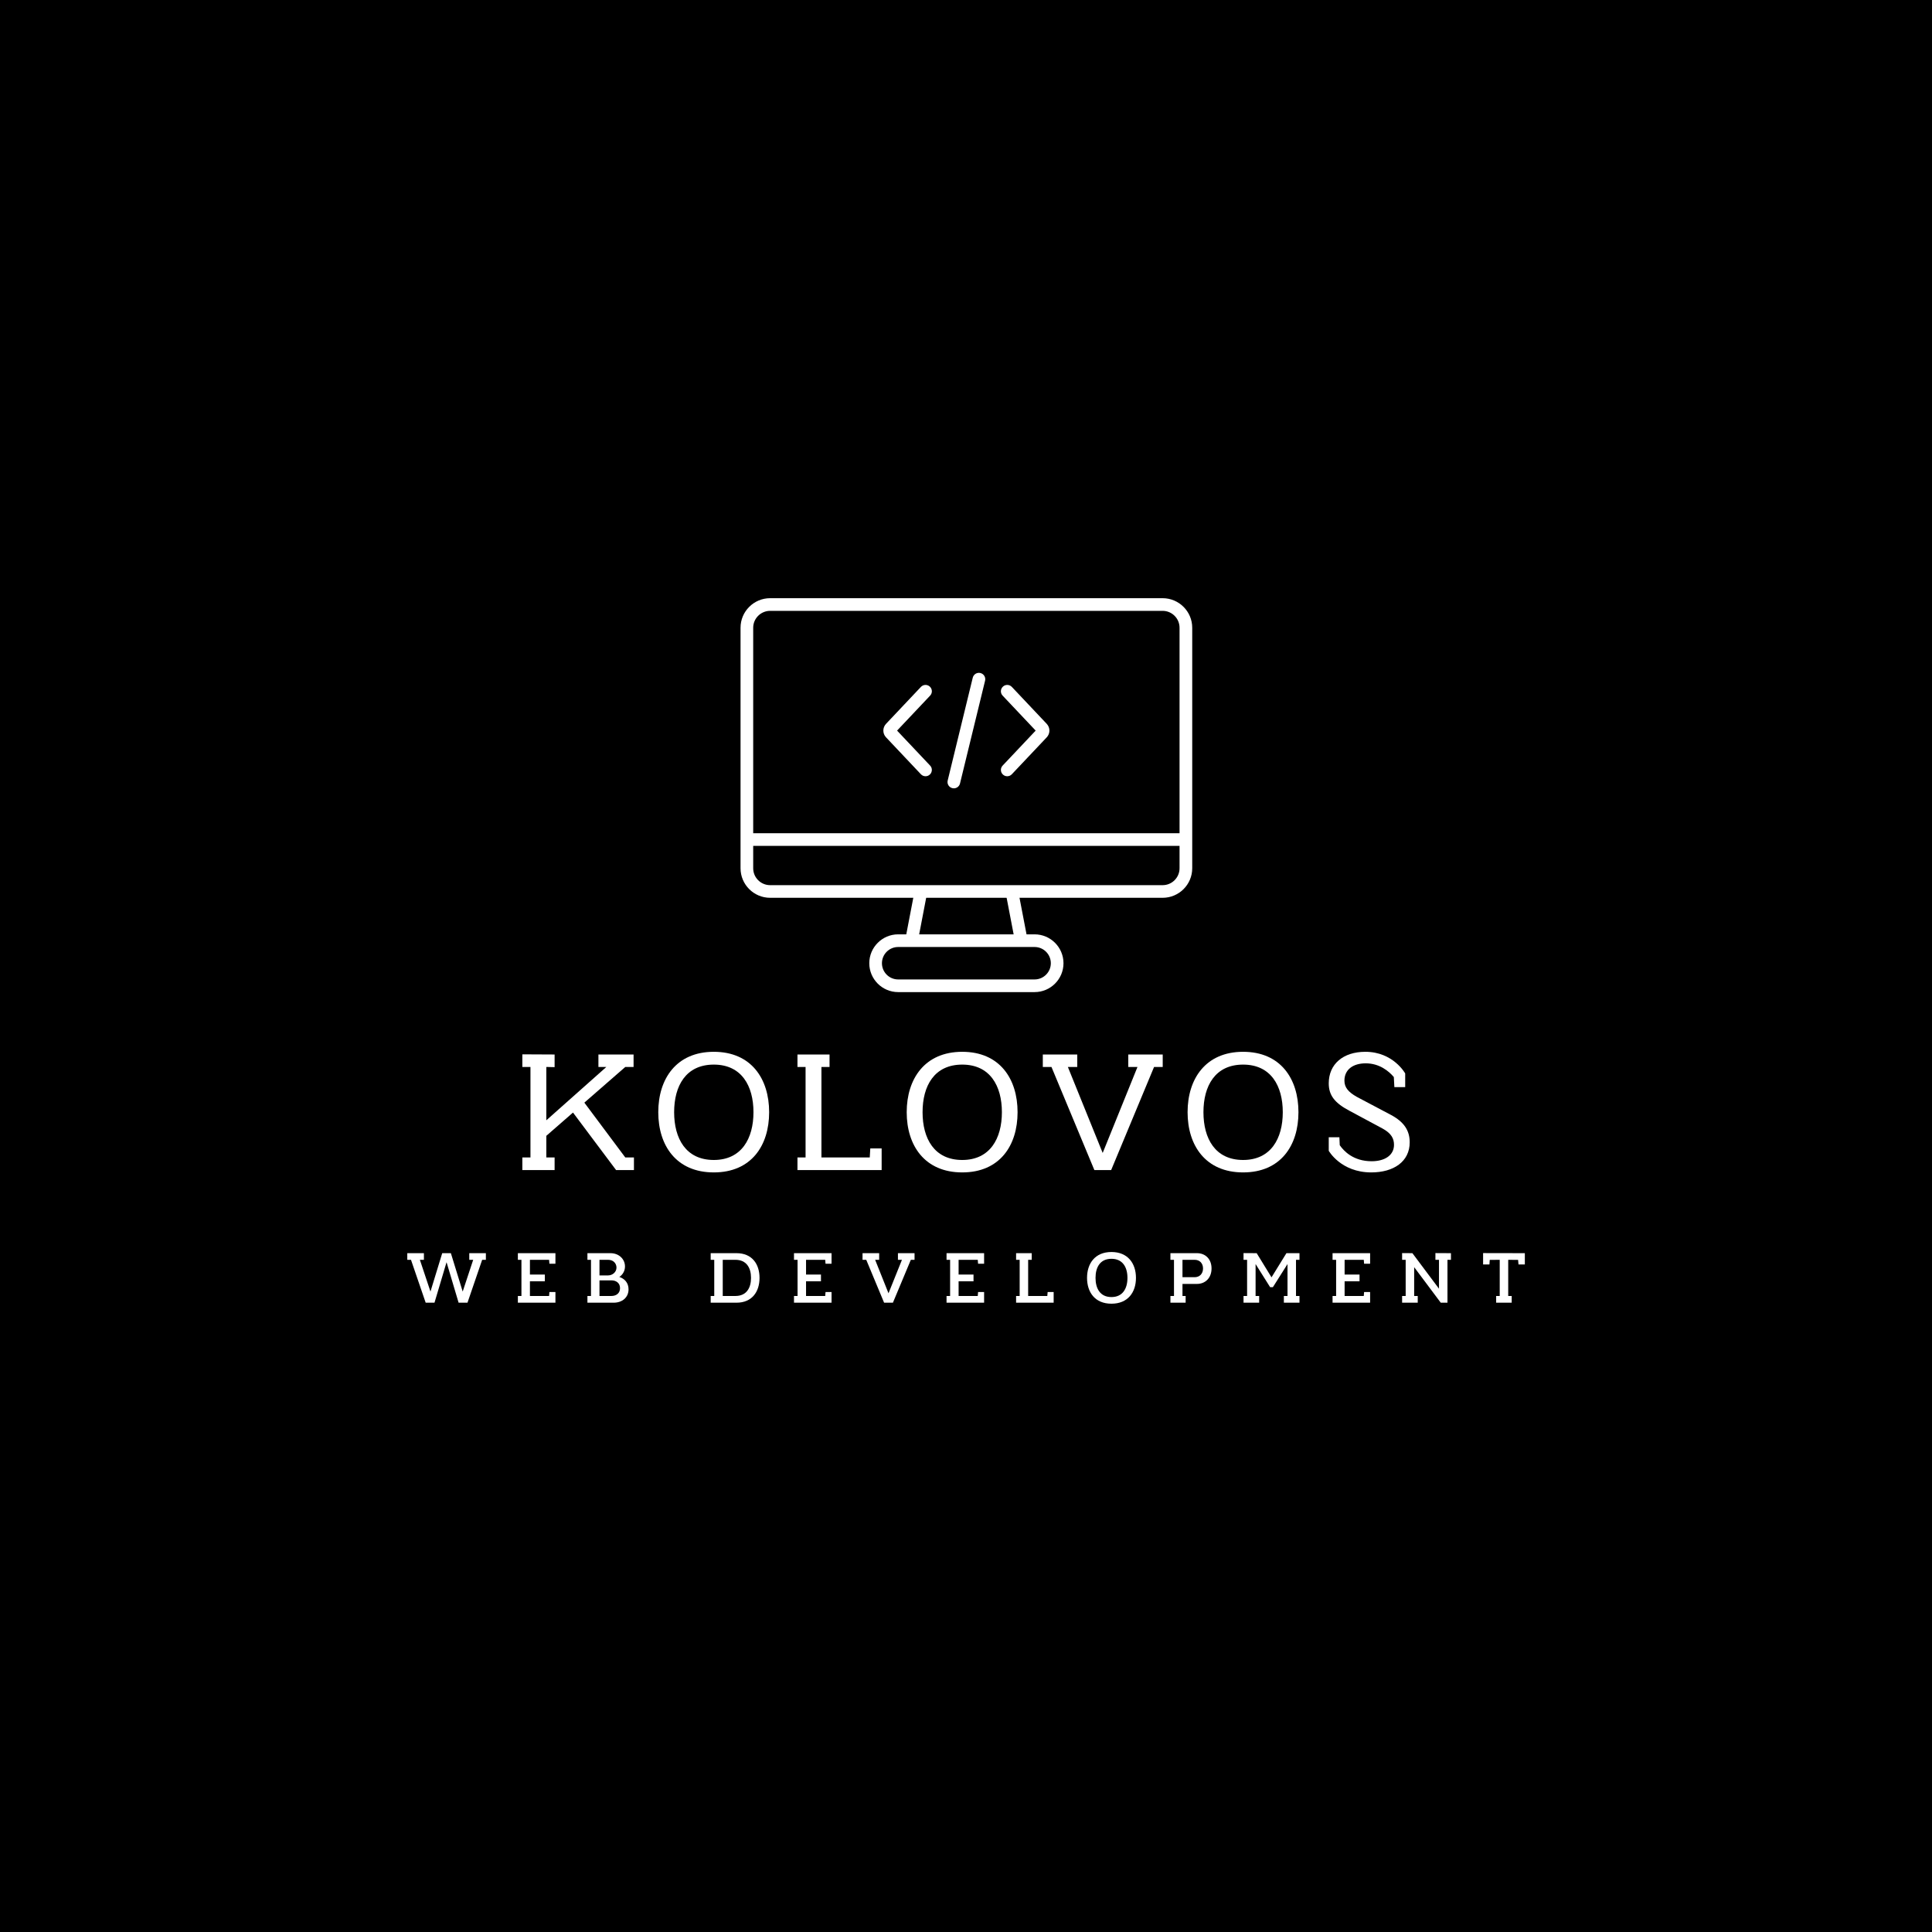
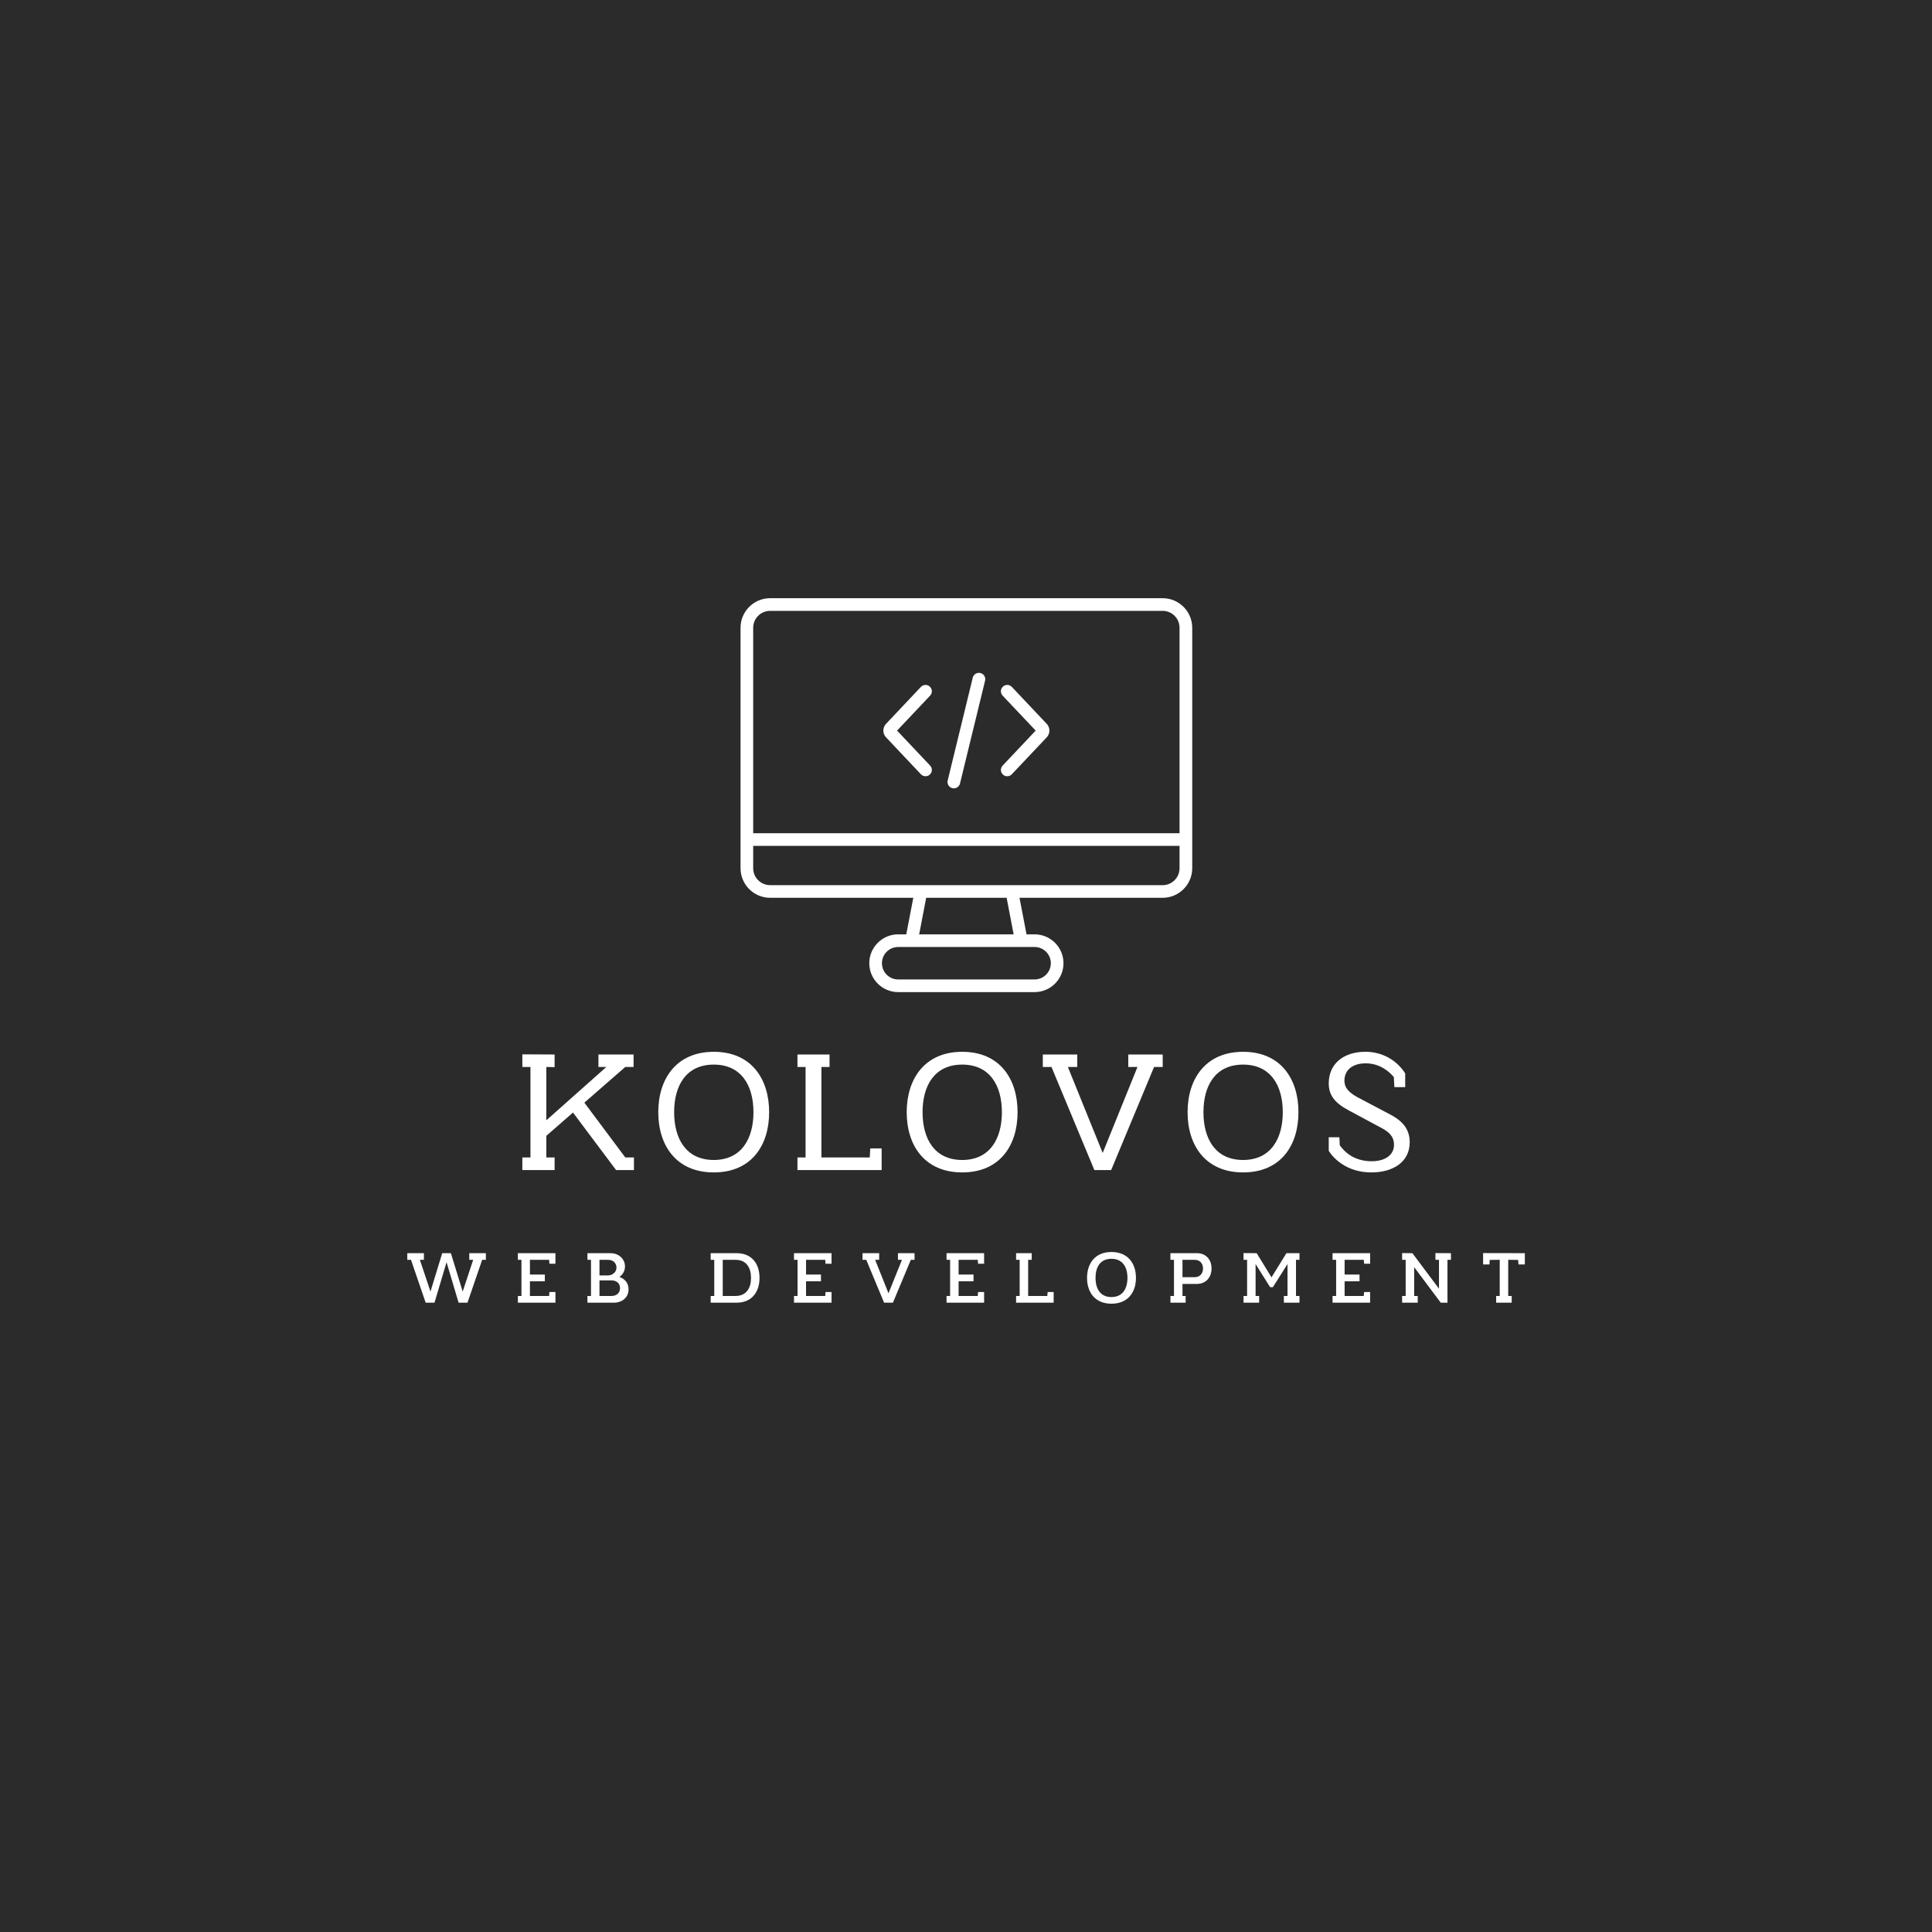
<svg xmlns="http://www.w3.org/2000/svg" width="500" zoomAndPan="magnify" viewBox="0 0 375 375" height="500" preserveAspectRatio="xMidYMid meet" version="1.0">
  <defs>
    <g />
    <clipPath id="41a9fd9264">
      <path d="M 143.637 116.148 L 231.387 116.148 L 231.387 175 L 143.637 175 Z M 143.637 116.148 " clip-rule="nonzero" />
    </clipPath>
    <clipPath id="b24e8a3b7f">
      <path d="M 168 181 L 207 181 L 207 192.648 L 168 192.648 Z M 168 181 " clip-rule="nonzero" />
    </clipPath>
  </defs>
  <rect x="-37.5" width="450" fill="#ffffff" y="-37.5" height="450" fill-opacity="1" />
  <rect x="-37.5" width="450" fill="#ffffff" y="-37.5" height="450" fill-opacity="1" />
-   <rect x="-37.5" width="450" fill="#000000" y="-37.5" height="450" fill-opacity="1" />
+   <rect x="-37.5" width="450" fill="#2b2b2b" y="-37.5" height="450" fill-opacity="1" />
  <g clip-path="url(#41a9fd9264)">
    <path fill="#ffffff" d="M 149.48 118.566 C 147.672 118.566 146.195 120.039 146.195 121.844 L 146.195 168.527 C 146.195 170.34 147.672 171.809 149.48 171.809 L 225.668 171.809 C 227.477 171.809 228.949 170.34 228.949 168.527 L 228.949 121.844 C 228.949 120.039 227.477 118.566 225.668 118.566 Z M 225.668 174.262 L 149.48 174.262 C 146.316 174.262 143.738 171.691 143.738 168.527 L 143.738 121.844 C 143.738 118.684 146.316 116.109 149.48 116.109 L 225.668 116.109 C 228.832 116.109 231.41 118.684 231.41 121.844 L 231.41 168.527 C 231.41 171.691 228.832 174.262 225.668 174.262 " fill-opacity="1" fill-rule="nonzero" />
  </g>
  <path fill="#ffffff" d="M 230.18 164.184 L 144.969 164.184 L 144.969 161.73 L 230.18 161.73 L 230.18 164.184 " fill-opacity="1" fill-rule="nonzero" />
  <path fill="#ffffff" d="M 178.129 182.816 L 175.715 182.355 L 177.551 172.805 L 179.961 173.266 L 178.129 182.816 " fill-opacity="1" fill-rule="nonzero" />
  <path fill="#ffffff" d="M 197.027 182.816 L 195.195 173.266 L 197.605 172.805 L 199.441 182.355 L 197.027 182.816 " fill-opacity="1" fill-rule="nonzero" />
  <g clip-path="url(#b24e8a3b7f)">
    <path fill="#ffffff" d="M 174.332 183.812 C 172.594 183.812 171.184 185.223 171.184 186.961 C 171.184 188.695 172.594 190.109 174.332 190.109 L 200.812 190.109 C 202.551 190.109 203.965 188.695 203.965 186.961 C 203.965 185.223 202.551 183.812 200.812 183.812 Z M 200.812 192.566 L 174.332 192.566 C 171.242 192.566 168.727 190.055 168.727 186.961 C 168.727 183.871 171.242 181.355 174.332 181.355 L 200.812 181.355 C 203.906 181.355 206.422 183.871 206.422 186.961 C 206.422 190.055 203.906 192.566 200.812 192.566 " fill-opacity="1" fill-rule="nonzero" />
  </g>
  <path fill="#ffffff" d="M 179.645 150.668 C 179.32 150.668 179 150.543 178.758 150.293 C 178.73 150.262 173.543 144.77 171.977 143.113 C 171.285 142.383 171.285 141.234 171.977 140.5 L 178.75 133.328 C 179.219 132.836 179.992 132.809 180.488 133.281 C 180.98 133.746 181.008 134.523 180.539 135.016 L 174.121 141.809 C 175.98 143.777 180.449 148.504 180.535 148.598 C 181 149.086 180.98 149.863 180.492 150.328 C 180.254 150.559 179.949 150.668 179.645 150.668 " fill-opacity="1" fill-rule="nonzero" />
  <path fill="#ffffff" d="M 201.379 142.184 L 201.395 142.184 Z M 195.504 150.668 C 195.195 150.668 194.895 150.559 194.656 150.328 C 194.164 149.863 194.145 149.086 194.613 148.598 C 194.699 148.504 199.168 143.77 201.023 141.809 L 194.605 135.016 C 194.141 134.523 194.164 133.746 194.66 133.281 C 195.152 132.809 195.926 132.836 196.398 133.328 L 203.172 140.5 C 203.863 141.234 203.863 142.383 203.172 143.113 C 201.605 144.77 196.418 150.262 196.387 150.293 C 196.148 150.543 195.824 150.668 195.504 150.668 " fill-opacity="1" fill-rule="nonzero" />
  <path fill="#ffffff" d="M 185.145 153.016 C 185.047 153.016 184.949 153.004 184.852 152.98 C 184.188 152.82 183.785 152.156 183.945 151.5 L 188.812 131.535 C 188.977 130.879 189.637 130.469 190.297 130.633 C 190.957 130.797 191.363 131.457 191.203 132.121 L 186.336 152.078 C 186.199 152.641 185.695 153.016 185.145 153.016 " fill-opacity="1" fill-rule="nonzero" />
  <g fill="#ffffff" fill-opacity="1">
    <g transform="translate(100.1958, 227.1113)">
      <g>
        <path d="M 15.957 -22.434 L 15.957 -20.016 L 17.496 -20.016 L 5.844 -9.66 L 5.844 -20.016 L 7.453 -19.98 L 7.453 -22.434 L 1.191 -22.465 L 1.191 -20.016 L 2.766 -20.016 L 2.766 -2.449 L 1.191 -2.449 L 1.191 0 L 7.453 0 L 7.453 -2.449 L 5.844 -2.449 L 5.844 -6.648 L 11.023 -11.164 L 19.387 0 L 22.852 0 L 22.852 -2.449 L 21.172 -2.449 L 13.227 -13.09 L 21.172 -20.016 L 22.781 -20.016 L 22.781 -22.434 Z M 15.957 -22.434 " />
      </g>
    </g>
  </g>
  <g fill="#ffffff" fill-opacity="1">
    <g transform="translate(125.9155, 227.1113)">
      <g>
        <path d="M 12.633 -20.473 C 18.023 -20.473 20.332 -16.344 20.332 -11.234 C 20.332 -6.125 18.023 -1.961 12.633 -1.961 C 7.207 -1.961 4.934 -6.125 4.934 -11.234 C 4.934 -16.344 7.207 -20.473 12.633 -20.473 Z M 12.633 -22.957 C 5.355 -22.957 1.855 -17.707 1.855 -11.234 C 1.855 -4.758 5.355 0.453 12.633 0.453 C 19.914 0.453 23.375 -4.758 23.375 -11.234 C 23.375 -17.707 19.914 -22.957 12.633 -22.957 Z M 12.633 -22.957 " />
      </g>
    </g>
  </g>
  <g fill="#ffffff" fill-opacity="1">
    <g transform="translate(153.5247, 227.1113)">
      <g>
        <path d="M 1.262 -22.434 L 1.262 -20.016 L 2.836 -20.016 L 2.836 -2.449 L 1.262 -2.449 L 1.262 0 L 17.602 0 L 17.602 -4.199 L 15.398 -4.199 L 15.293 -2.449 L 5.914 -2.449 L 5.914 -20.016 L 7.488 -20.016 L 7.488 -22.434 Z M 1.262 -22.434 " />
      </g>
    </g>
  </g>
  <g fill="#ffffff" fill-opacity="1">
    <g transform="translate(174.1356, 227.1113)">
      <g>
        <path d="M 12.633 -20.473 C 18.023 -20.473 20.332 -16.344 20.332 -11.234 C 20.332 -6.125 18.023 -1.961 12.633 -1.961 C 7.207 -1.961 4.934 -6.125 4.934 -11.234 C 4.934 -16.344 7.207 -20.473 12.633 -20.473 Z M 12.633 -22.957 C 5.355 -22.957 1.855 -17.707 1.855 -11.234 C 1.855 -4.758 5.355 0.453 12.633 0.453 C 19.914 0.453 23.375 -4.758 23.375 -11.234 C 23.375 -17.707 19.914 -22.957 12.633 -22.957 Z M 12.633 -22.957 " />
      </g>
    </g>
  </g>
  <g fill="#ffffff" fill-opacity="1">
    <g transform="translate(201.7449, 227.1113)">
      <g>
        <path d="M 0.664 -22.434 L 0.664 -20.016 L 2.344 -20.016 L 10.672 0 L 13.93 0 L 22.258 -20.016 L 23.938 -20.016 L 23.938 -22.434 L 17.254 -22.434 L 17.254 -20.016 L 19.039 -20.016 L 12.285 -3.324 L 5.527 -20.016 L 7.348 -20.016 L 7.348 -22.434 Z M 0.664 -22.434 " />
      </g>
    </g>
  </g>
  <g fill="#ffffff" fill-opacity="1">
    <g transform="translate(228.6543, 227.1113)">
      <g>
        <path d="M 12.633 -20.473 C 18.023 -20.473 20.332 -16.344 20.332 -11.234 C 20.332 -6.125 18.023 -1.961 12.633 -1.961 C 7.207 -1.961 4.934 -6.125 4.934 -11.234 C 4.934 -16.344 7.207 -20.473 12.633 -20.473 Z M 12.633 -22.957 C 5.355 -22.957 1.855 -17.707 1.855 -11.234 C 1.855 -4.758 5.355 0.453 12.633 0.453 C 19.914 0.453 23.375 -4.758 23.375 -11.234 C 23.375 -17.707 19.914 -22.957 12.633 -22.957 Z M 12.633 -22.957 " />
      </g>
    </g>
  </g>
  <g fill="#ffffff" fill-opacity="1">
    <g transform="translate(256.2636, 227.1113)">
      <g>
        <path d="M 16.484 -16.098 L 16.484 -18.758 C 16.484 -18.758 14.172 -22.957 8.75 -22.957 C 4.445 -22.957 1.645 -20.578 1.645 -16.832 C 1.645 -14.488 2.836 -13.02 5.598 -11.547 L 12.109 -8.051 C 13.824 -7.105 14.312 -6.09 14.312 -4.898 C 14.312 -2.906 12.562 -1.715 9.973 -1.715 C 6.402 -1.715 4.551 -3.711 3.781 -4.828 L 3.711 -6.367 L 1.645 -6.367 L 1.645 -3.746 C 1.645 -3.746 3.988 0.453 9.902 0.453 C 14.242 0.453 17.359 -1.645 17.359 -5.391 C 17.359 -7.664 16.273 -9.344 13.719 -10.707 L 7.035 -14.242 C 5.461 -15.152 4.688 -16.027 4.688 -17.359 C 4.688 -19.457 6.301 -20.719 8.82 -20.719 C 11.512 -20.719 13.332 -19.176 14.277 -18.059 L 14.383 -16.098 Z M 16.484 -16.098 " />
      </g>
    </g>
  </g>
  <g fill="#ffffff" fill-opacity="1">
    <g transform="translate(78.76875, 252.8527)">
      <g>
        <path d="M 0.285 -9.613 L 0.285 -8.324 L 1.004 -8.324 L 3.855 0 L 5.566 0 L 7.906 -7.859 L 10.246 0 L 11.969 0 L 14.82 -8.324 L 15.539 -8.324 L 15.539 -9.613 L 12.316 -9.613 L 12.316 -8.324 L 13.078 -8.324 L 11.039 -2.16 L 8.746 -9.613 L 7.066 -9.613 L 4.785 -2.16 L 2.73 -8.324 L 3.512 -8.324 L 3.512 -9.613 Z M 0.285 -9.613 " />
      </g>
    </g>
  </g>
  <g fill="#ffffff" fill-opacity="1">
    <g transform="translate(100.0387, 252.8527)">
      <g>
        <path d="M 0.48 -9.613 L 0.48 -8.324 L 1.172 -8.324 L 1.172 -1.305 L 0.48 -1.305 L 0.48 0 L 7.77 0 L 7.77 -2.07 L 6.602 -2.07 L 6.539 -1.305 L 2.82 -1.305 L 2.82 -4.156 L 5.715 -4.156 L 5.715 -5.461 L 2.82 -5.461 L 2.82 -8.324 L 6.539 -8.324 L 6.602 -7.559 L 7.77 -7.559 L 7.77 -9.613 Z M 0.48 -9.613 " />
      </g>
    </g>
  </g>
  <g fill="#ffffff" fill-opacity="1">
    <g transform="translate(113.5387, 252.8527)">
      <g>
        <path d="M 2.82 -1.305 L 2.82 -4.336 L 5.129 -4.336 C 6.09 -4.336 6.809 -3.797 6.809 -2.82 C 6.809 -1.844 6.09 -1.305 5.129 -1.305 Z M 0.48 -9.613 L 0.48 -8.324 L 1.172 -8.324 L 1.172 -1.305 L 0.48 -1.305 L 0.48 0 L 5.578 0 C 7.23 0 8.461 -1.02 8.461 -2.594 C 8.461 -3.855 7.695 -4.664 6.676 -4.996 C 7.336 -5.445 7.77 -6.164 7.77 -7.035 C 7.77 -8.461 6.602 -9.613 4.949 -9.613 Z M 2.82 -5.297 L 2.82 -8.324 L 4.5 -8.324 C 5.535 -8.324 6.121 -7.605 6.121 -6.809 C 6.121 -5.941 5.34 -5.297 4.5 -5.297 Z M 2.82 -5.297 " />
      </g>
    </g>
  </g>
  <g fill="#ffffff" fill-opacity="1">
    <g transform="translate(127.8637, 252.8527)">
      <g />
    </g>
  </g>
  <g fill="#ffffff" fill-opacity="1">
    <g transform="translate(137.4637, 252.8527)">
      <g>
        <path d="M 5.281 -8.324 C 7.441 -8.324 8.309 -6.75 8.309 -4.816 C 8.309 -2.879 7.441 -1.305 5.281 -1.305 L 2.82 -1.305 L 2.82 -8.324 Z M 0.48 -9.613 L 0.48 -8.324 L 1.172 -8.324 L 1.172 -1.305 L 0.48 -1.305 L 0.48 0 L 5.488 0 C 8.535 0 9.961 -2.16 9.961 -4.816 C 9.961 -7.469 8.535 -9.613 5.488 -9.613 Z M 0.48 -9.613 " />
      </g>
    </g>
  </g>
  <g fill="#ffffff" fill-opacity="1">
    <g transform="translate(153.6337, 252.8527)">
      <g>
        <path d="M 0.48 -9.613 L 0.48 -8.324 L 1.172 -8.324 L 1.172 -1.305 L 0.48 -1.305 L 0.48 0 L 7.77 0 L 7.77 -2.07 L 6.602 -2.07 L 6.539 -1.305 L 2.82 -1.305 L 2.82 -4.156 L 5.715 -4.156 L 5.715 -5.461 L 2.82 -5.461 L 2.82 -8.324 L 6.539 -8.324 L 6.602 -7.559 L 7.77 -7.559 L 7.77 -9.613 Z M 0.48 -9.613 " />
      </g>
    </g>
  </g>
  <g fill="#ffffff" fill-opacity="1">
    <g transform="translate(167.1337, 252.8527)">
      <g>
        <path d="M 0.285 -9.613 L 0.285 -8.324 L 1.004 -8.324 L 4.469 0 L 6.18 0 L 9.66 -8.324 L 10.379 -8.324 L 10.379 -9.613 L 7.156 -9.613 L 7.156 -8.324 L 7.934 -8.324 L 5.324 -1.828 L 2.73 -8.324 L 3.512 -8.324 L 3.512 -9.613 Z M 0.285 -9.613 " />
      </g>
    </g>
  </g>
  <g fill="#ffffff" fill-opacity="1">
    <g transform="translate(183.2437, 252.8527)">
      <g>
        <path d="M 0.48 -9.613 L 0.48 -8.324 L 1.172 -8.324 L 1.172 -1.305 L 0.48 -1.305 L 0.48 0 L 7.77 0 L 7.77 -2.07 L 6.602 -2.07 L 6.539 -1.305 L 2.82 -1.305 L 2.82 -4.156 L 5.715 -4.156 L 5.715 -5.461 L 2.82 -5.461 L 2.82 -8.324 L 6.539 -8.324 L 6.602 -7.559 L 7.77 -7.559 L 7.77 -9.613 Z M 0.48 -9.613 " />
      </g>
    </g>
  </g>
  <g fill="#ffffff" fill-opacity="1">
    <g transform="translate(196.7437, 252.8527)">
      <g>
        <path d="M 0.48 -9.613 L 0.48 -8.324 L 1.172 -8.324 L 1.172 -1.305 L 0.48 -1.305 L 0.48 0 L 7.77 0 L 7.77 -2.07 L 6.602 -2.07 L 6.539 -1.305 L 2.82 -1.305 L 2.82 -8.324 L 3.512 -8.324 L 3.512 -9.613 Z M 0.48 -9.613 " />
      </g>
    </g>
  </g>
  <g fill="#ffffff" fill-opacity="1">
    <g transform="translate(210.2437, 252.8527)">
      <g>
        <path d="M 5.488 -8.52 C 7.68 -8.52 8.594 -6.871 8.594 -4.816 C 8.594 -2.762 7.68 -1.094 5.488 -1.094 C 3.285 -1.094 2.398 -2.762 2.398 -4.816 C 2.398 -6.871 3.285 -8.52 5.488 -8.52 Z M 5.488 -9.84 C 2.281 -9.84 0.75 -7.59 0.75 -4.816 C 0.75 -2.039 2.281 0.195 5.488 0.195 C 8.699 0.195 10.246 -2.039 10.246 -4.816 C 10.246 -7.59 8.699 -9.84 5.488 -9.84 Z M 5.488 -9.84 " />
      </g>
    </g>
  </g>
  <g fill="#ffffff" fill-opacity="1">
    <g transform="translate(226.6987, 252.8527)">
      <g>
        <path d="M 3.434 0 L 3.434 -1.305 L 2.82 -1.305 L 2.82 -3.645 L 5.641 -3.645 C 7.215 -3.645 8.461 -4.77 8.461 -6.645 C 8.461 -8.52 7.215 -9.613 5.641 -9.613 L 0.48 -9.613 L 0.48 -8.324 L 1.172 -8.324 L 1.172 -1.305 L 0.48 -1.305 L 0.48 0 Z M 2.82 -4.949 L 2.82 -8.324 L 5.191 -8.324 C 6.164 -8.324 6.809 -7.648 6.809 -6.645 C 6.809 -5.625 6.148 -4.949 5.191 -4.949 Z M 2.82 -4.949 " />
      </g>
    </g>
  </g>
  <g fill="#ffffff" fill-opacity="1">
    <g transform="translate(240.8887, 252.8527)">
      <g>
        <path d="M 3.031 -9.613 L 0.48 -9.629 L 0.48 -8.324 L 1.172 -8.324 L 1.172 -1.305 L 0.48 -1.305 L 0.48 0 L 3.512 0 L 3.512 -1.305 L 2.82 -1.305 L 2.82 -7.5 L 5.641 -3.016 L 6.18 -3.016 L 9.016 -7.5 L 9.016 -1.305 L 8.309 -1.305 L 8.309 0 L 11.34 0 L 11.34 -1.305 L 10.664 -1.305 L 10.664 -8.324 L 11.34 -8.324 L 11.34 -9.613 L 8.805 -9.613 L 5.91 -4.922 Z M 3.031 -9.613 " />
      </g>
    </g>
  </g>
  <g fill="#ffffff" fill-opacity="1">
    <g transform="translate(258.1687, 252.8527)">
      <g>
        <path d="M 0.48 -9.613 L 0.48 -8.324 L 1.172 -8.324 L 1.172 -1.305 L 0.48 -1.305 L 0.48 0 L 7.77 0 L 7.77 -2.07 L 6.602 -2.07 L 6.539 -1.305 L 2.82 -1.305 L 2.82 -4.156 L 5.715 -4.156 L 5.715 -5.461 L 2.82 -5.461 L 2.82 -8.324 L 6.539 -8.324 L 6.602 -7.559 L 7.77 -7.559 L 7.77 -9.613 Z M 0.48 -9.613 " />
      </g>
    </g>
  </g>
  <g fill="#ffffff" fill-opacity="1">
    <g transform="translate(271.6687, 252.8527)">
      <g>
        <path d="M 7.637 -2.715 L 2.477 -9.613 L 0.48 -9.629 L 0.48 -8.324 L 1.172 -8.324 L 1.172 -1.305 L 0.48 -1.305 L 0.48 0 L 3.512 0 L 3.512 -1.305 L 2.82 -1.305 L 2.82 -6.898 L 7.98 0 L 9.285 0 L 9.285 -8.324 L 9.961 -8.324 L 9.961 -9.613 L 6.945 -9.629 L 6.945 -8.324 L 7.637 -8.324 Z M 7.637 -2.715 " />
      </g>
    </g>
  </g>
  <g fill="#ffffff" fill-opacity="1">
    <g transform="translate(287.5837, 252.8527)">
      <g>
        <path d="M 0.285 -9.629 L 0.285 -7.426 L 1.516 -7.426 L 1.574 -8.309 L 3.512 -8.324 L 3.512 -1.305 L 2.82 -1.305 L 2.82 0 L 5.836 0 L 5.836 -1.305 L 5.16 -1.305 L 5.16 -8.324 L 7.078 -8.309 L 7.156 -7.426 L 8.387 -7.426 L 8.387 -9.613 Z M 0.285 -9.629 " />
      </g>
    </g>
  </g>
</svg>
